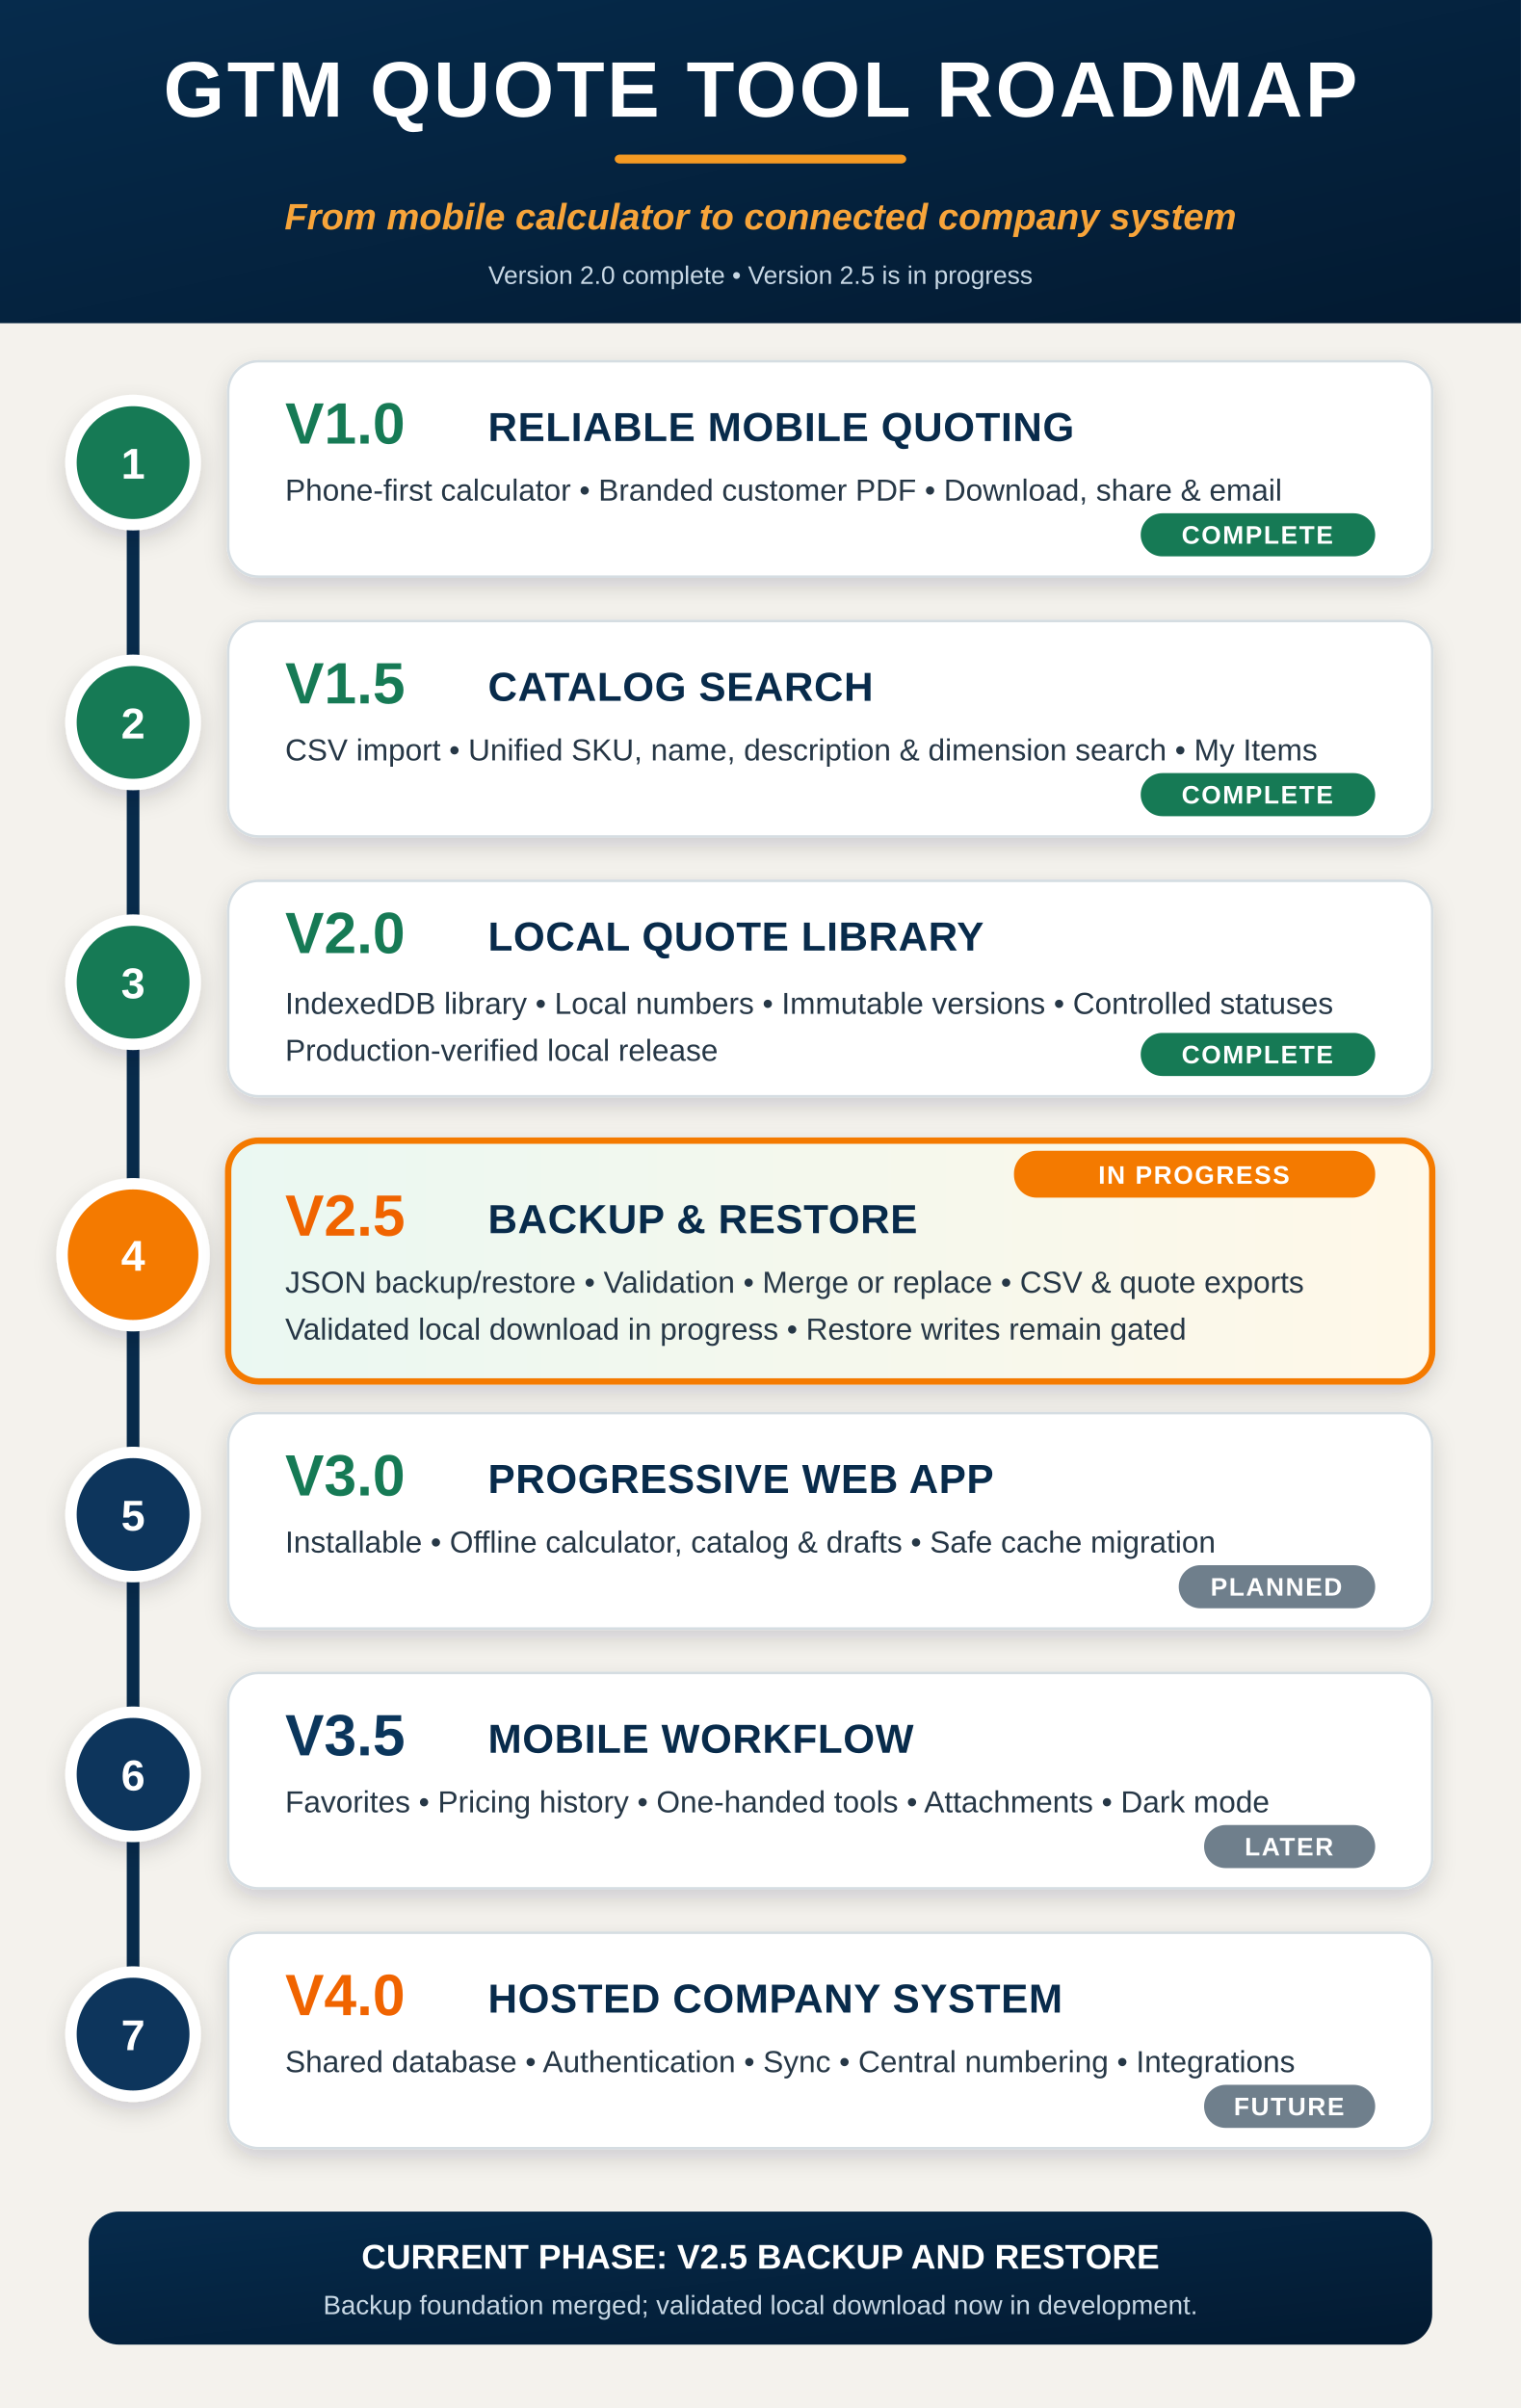
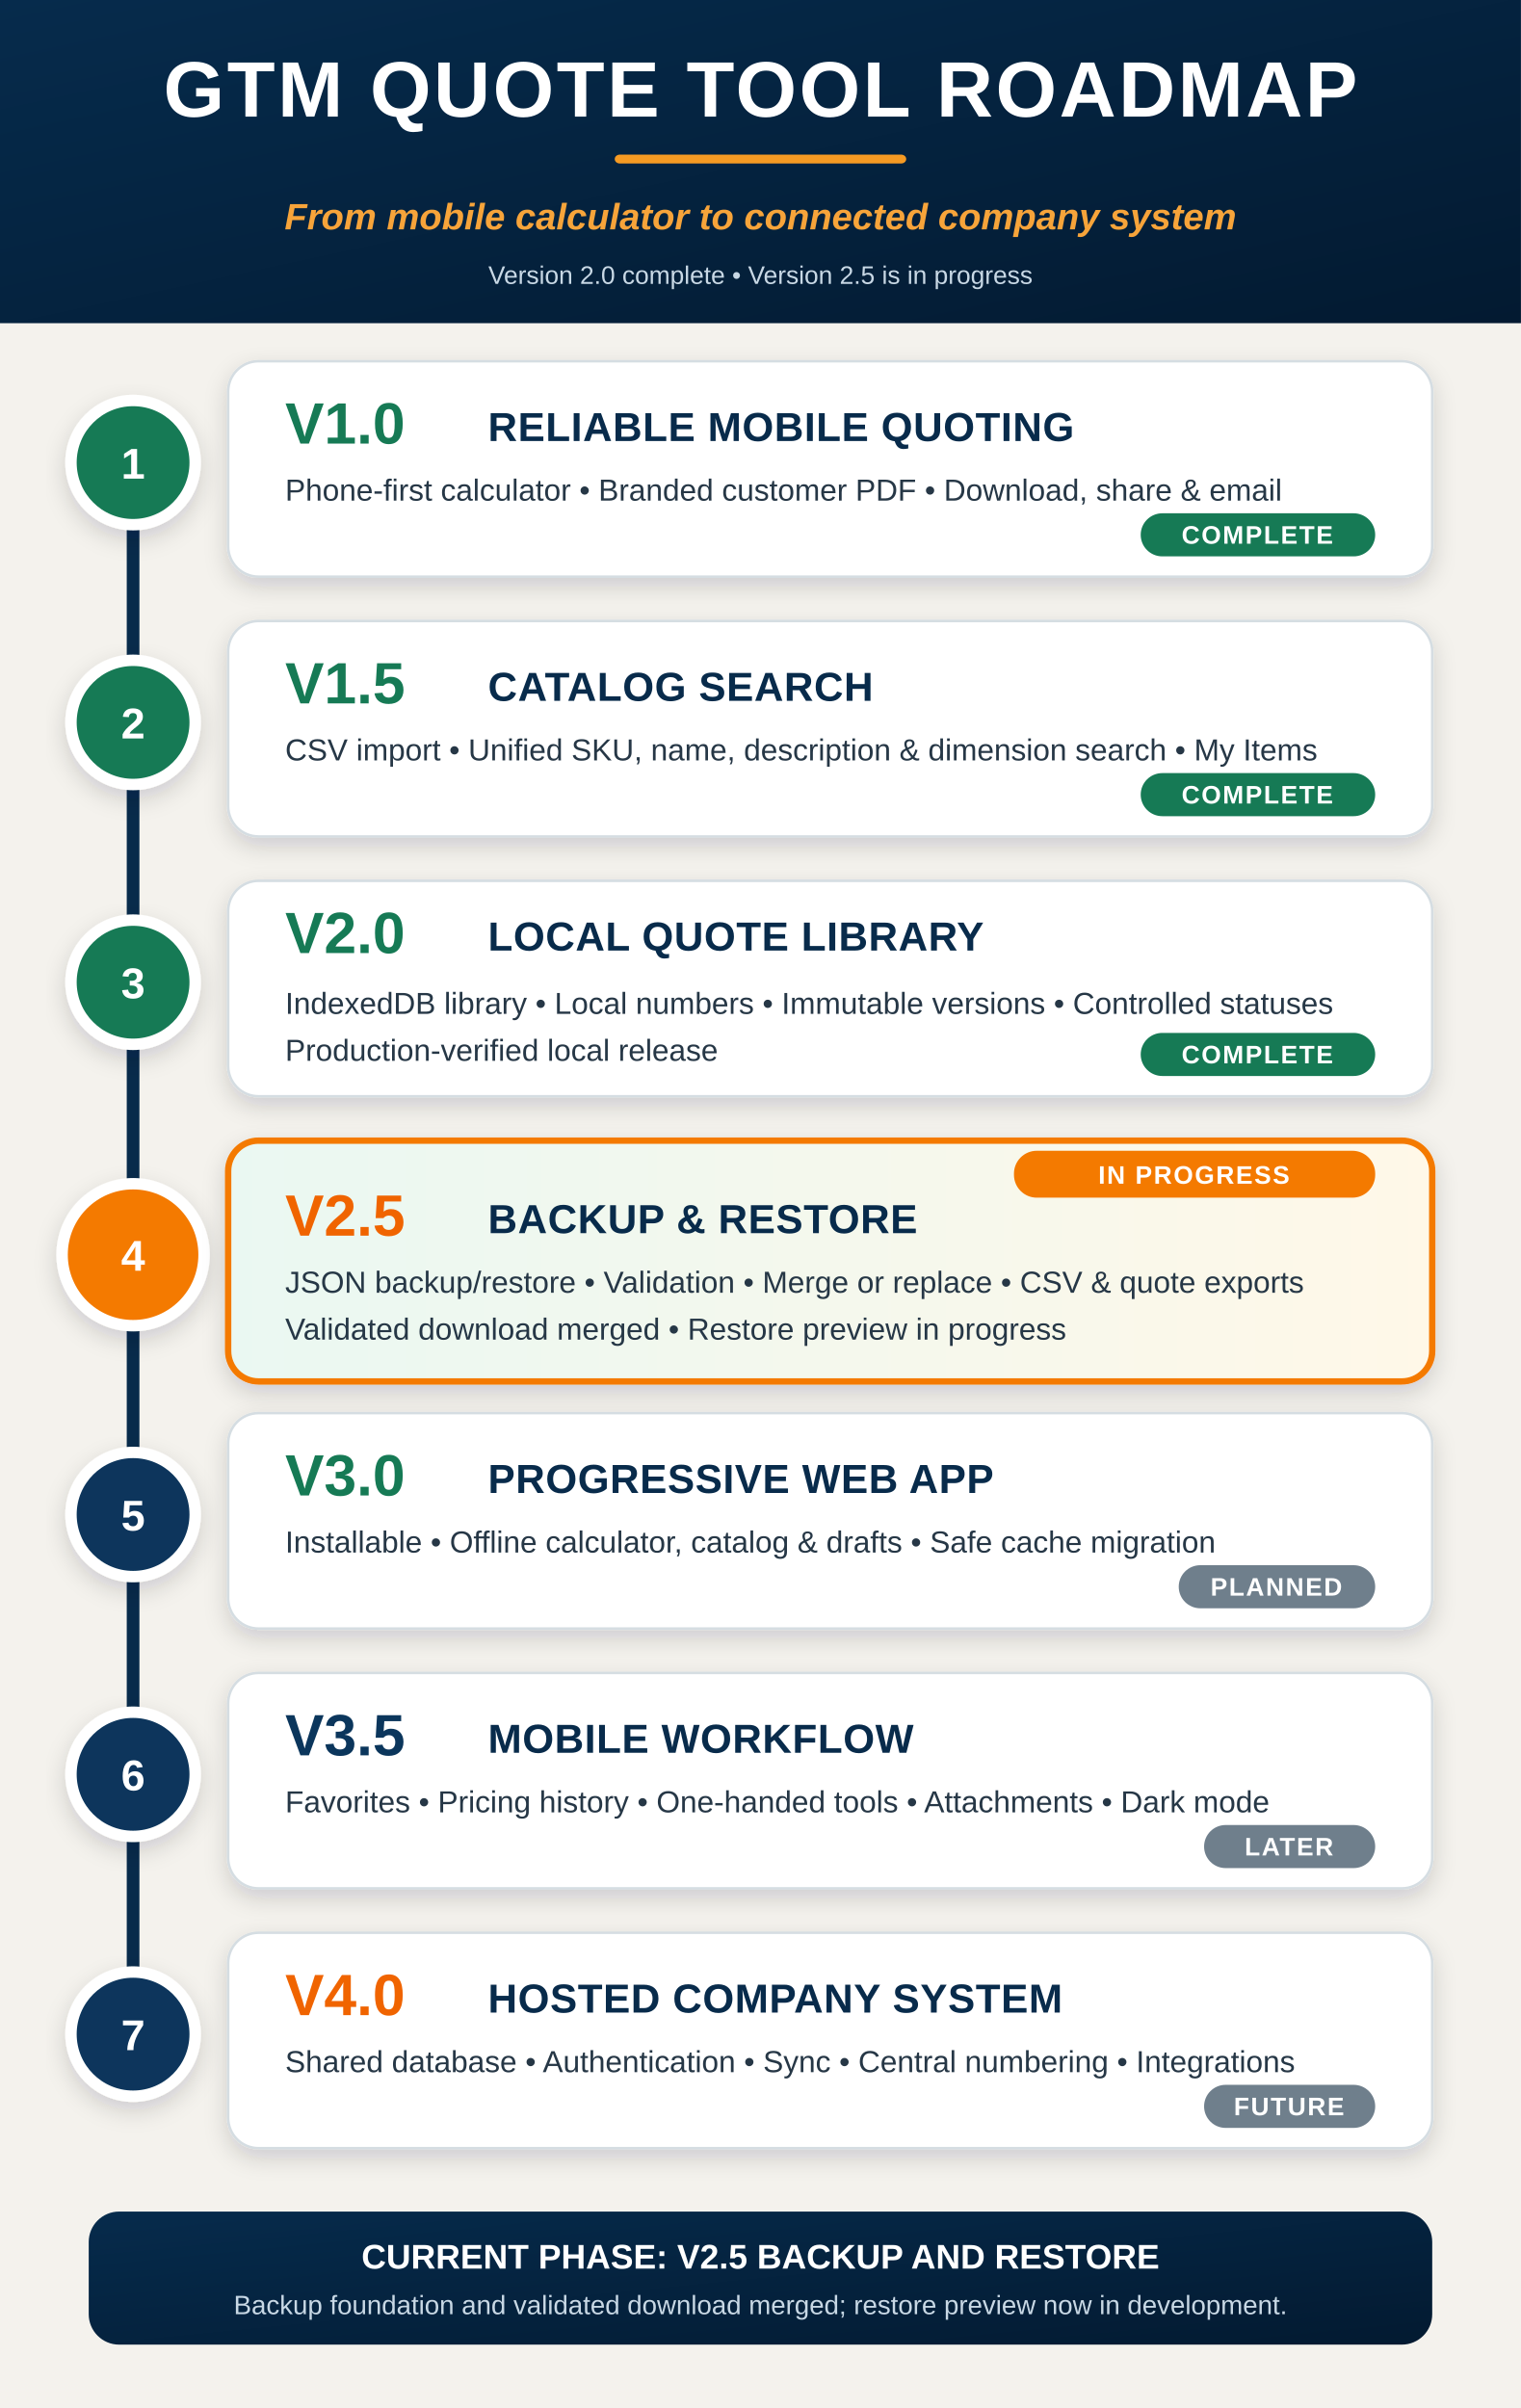
<svg xmlns="http://www.w3.org/2000/svg" width="1200" height="1900" viewBox="0 0 1200 1900" role="img" aria-labelledby="title description">
  <defs>
    <linearGradient id="header" x1="0" y1="0" x2="1" y2="1">
      <stop offset="0" stop-color="#062b4c" />
      <stop offset="1" stop-color="#031a31" />
    </linearGradient>
    <linearGradient id="current" x1="0" y1="0" x2="1" y2="0">
      <stop offset="0" stop-color="#eaf8f2" />
      <stop offset="1" stop-color="#fff8e8" />
    </linearGradient>
    <filter id="shadow" x="-20%" y="-20%" width="140%" height="150%">
      <feDropShadow dx="0" dy="7" stdDeviation="9" flood-color="#061c2f" flood-opacity="0.16" />
    </filter>
    <style>
      .card { fill: #fff; stroke: #d5dde2; stroke-width: 2; }
      .version { font: 800 46px Arial, Helvetica, sans-serif; }
      .heading { fill: #082b4b; font: 800 32px Arial, Helvetica, sans-serif; letter-spacing: .5px; }
      .body { fill: #263746; font: 24px Arial, Helvetica, sans-serif; }
      .status { font: 800 20px Arial, Helvetica, sans-serif; letter-spacing: 1.2px; }
      .step { fill: #fff; font: 800 34px Arial, Helvetica, sans-serif; text-anchor: middle; dominant-baseline: middle; }
    </style>
  </defs>
  <rect width="1200" height="1900" fill="#f4f2ed" />
  <rect width="1200" height="255" fill="url(#header)" />
  <text x="600" y="92" fill="#fff" font-family="Arial, Helvetica, sans-serif" font-size="62" font-weight="900" text-anchor="middle" letter-spacing="2">GTM QUOTE TOOL ROADMAP</text>
  <rect x="485" y="122" width="230" height="7" rx="4" fill="#f59a23" />
  <text x="600" y="181" fill="#f7a43a" font-family="Arial, Helvetica, sans-serif" font-size="29" font-weight="700" font-style="italic" text-anchor="middle">From mobile calculator to connected company system</text>
  <text x="600" y="224" fill="#c8d8e5" font-family="Arial, Helvetica, sans-serif" font-size="20" text-anchor="middle">Version 2.0 complete • Version 2.5 is in progress</text>
  <line x1="105" y1="330" x2="105" y2="1620" stroke="#082b4b" stroke-width="10" stroke-linecap="round" />
  <circle cx="105" cy="365" r="49" fill="#167a55" stroke="#fff" stroke-width="9" filter="url(#shadow)" />
  <text class="step" x="105" y="368">1</text>
  <g filter="url(#shadow)">
    <rect class="card" x="180" y="285" width="950" height="170" rx="24" />
  </g>
  <text class="version" x="225" y="350" fill="#167a55">V1.0</text>
  <text class="heading" x="385" y="348">RELIABLE MOBILE QUOTING</text>
  <text class="body" x="225" y="395">Phone-first calculator • Branded customer PDF • Download, share &amp; email</text>
  <rect x="900" y="405" width="185" height="34" rx="17" fill="#167a55" />
  <text class="status" x="992" y="429" fill="#fff" text-anchor="middle">COMPLETE</text>
  <circle cx="105" cy="570" r="49" fill="#167a55" stroke="#fff" stroke-width="9" filter="url(#shadow)" />
  <text class="step" x="105" y="573">2</text>
  <g filter="url(#shadow)">
    <rect class="card" x="180" y="490" width="950" height="170" rx="24" />
  </g>
  <text class="version" x="225" y="555" fill="#167a55">V1.5</text>
  <text class="heading" x="385" y="553">CATALOG SEARCH</text>
  <text class="body" x="225" y="600">CSV import • Unified SKU, name, description &amp; dimension search • My Items</text>
  <rect x="900" y="610" width="185" height="34" rx="17" fill="#167a55" />
  <text class="status" x="992" y="634" fill="#fff" text-anchor="middle">COMPLETE</text>
  <circle cx="105" cy="775" r="49" fill="#167a55" stroke="#fff" stroke-width="9" filter="url(#shadow)" />
  <text class="step" x="105" y="778">3</text>
  <g filter="url(#shadow)">
    <rect class="card" x="180" y="695" width="950" height="170" rx="24" />
  </g>
  <text class="version" x="225" y="752" fill="#167a55">V2.0</text>
  <text class="heading" x="385" y="750">LOCAL QUOTE LIBRARY</text>
  <text class="body" x="225" y="800">IndexedDB library • Local numbers • Immutable versions • Controlled statuses</text>
  <text class="body" x="225" y="837">Production-verified local release</text>
  <rect x="900" y="815" width="185" height="34" rx="17" fill="#167a55" />
  <text class="status" x="992" y="839" fill="#fff" text-anchor="middle">COMPLETE</text>
  <circle cx="105" cy="990" r="56" fill="#f47a00" stroke="#fff" stroke-width="9" filter="url(#shadow)" />
  <text class="step" x="105" y="993">4</text>
  <g filter="url(#shadow)">
    <rect x="180" y="900" width="950" height="190" rx="24" fill="url(#current)" stroke="#f47a00" stroke-width="5" />
  </g>
  <text class="version" x="225" y="975" fill="#f06400">V2.5</text>
  <text class="heading" x="385" y="973">BACKUP &amp; RESTORE</text>
  <text class="body" x="225" y="1020">JSON backup/restore • Validation • Merge or replace • CSV &amp; quote exports</text>
-   <text class="body" x="225" y="1057">Validated local download in progress • Restore writes remain gated</text>
+   <text class="body" x="225" y="1057">Validated download merged • Restore preview in progress</text>
  <rect x="800" y="908" width="285" height="37" rx="18" fill="#f47a00" />
  <text class="status" x="942" y="934" fill="#fff" text-anchor="middle">IN PROGRESS</text>
  <circle cx="105" cy="1195" r="49" fill="#0b365c" stroke="#fff" stroke-width="9" filter="url(#shadow)" />
  <text class="step" x="105" y="1198">5</text>
  <g filter="url(#shadow)">
    <rect class="card" x="180" y="1115" width="950" height="170" rx="24" />
  </g>
  <text class="version" x="225" y="1180" fill="#167a55">V3.0</text>
  <text class="heading" x="385" y="1178">PROGRESSIVE WEB APP</text>
  <text class="body" x="225" y="1225">Installable • Offline calculator, catalog &amp; drafts • Safe cache migration</text>
  <rect x="930" y="1235" width="155" height="34" rx="17" fill="#6f7f8c" />
  <text class="status" x="1007" y="1259" fill="#fff" text-anchor="middle">PLANNED</text>
  <circle cx="105" cy="1400" r="49" fill="#0b365c" stroke="#fff" stroke-width="9" filter="url(#shadow)" />
  <text class="step" x="105" y="1403">6</text>
  <g filter="url(#shadow)">
    <rect class="card" x="180" y="1320" width="950" height="170" rx="24" />
  </g>
  <text class="version" x="225" y="1385" fill="#0b365c">V3.5</text>
  <text class="heading" x="385" y="1383">MOBILE WORKFLOW</text>
  <text class="body" x="225" y="1430">Favorites • Pricing history • One-handed tools • Attachments • Dark mode</text>
  <rect x="950" y="1440" width="135" height="34" rx="17" fill="#6f7f8c" />
  <text class="status" x="1017" y="1464" fill="#fff" text-anchor="middle">LATER</text>
  <circle cx="105" cy="1605" r="49" fill="#0b365c" stroke="#fff" stroke-width="9" filter="url(#shadow)" />
  <text class="step" x="105" y="1608">7</text>
  <g filter="url(#shadow)">
    <rect class="card" x="180" y="1525" width="950" height="170" rx="24" />
  </g>
  <text class="version" x="225" y="1590" fill="#f06400">V4.0</text>
  <text class="heading" x="385" y="1588">HOSTED COMPANY SYSTEM</text>
  <text class="body" x="225" y="1635">Shared database • Authentication • Sync • Central numbering • Integrations</text>
  <rect x="950" y="1645" width="135" height="34" rx="17" fill="#6f7f8c" />
  <text class="status" x="1017" y="1669" fill="#fff" text-anchor="middle">FUTURE</text>
  <rect x="70" y="1745" width="1060" height="105" rx="24" fill="url(#header)" />
  <text x="600" y="1790" fill="#fff" font-family="Arial, Helvetica, sans-serif" font-size="27" font-weight="800" text-anchor="middle">CURRENT PHASE: V2.5 BACKUP AND RESTORE</text>
-   <text x="600" y="1826" fill="#c8d8e5" font-family="Arial, Helvetica, sans-serif" font-size="21" text-anchor="middle">Backup foundation merged; validated local download now in development.</text>
+   <text x="600" y="1826" fill="#c8d8e5" font-family="Arial, Helvetica, sans-serif" font-size="21" text-anchor="middle">Backup foundation and validated download merged; restore preview now in development.</text>
</svg>
